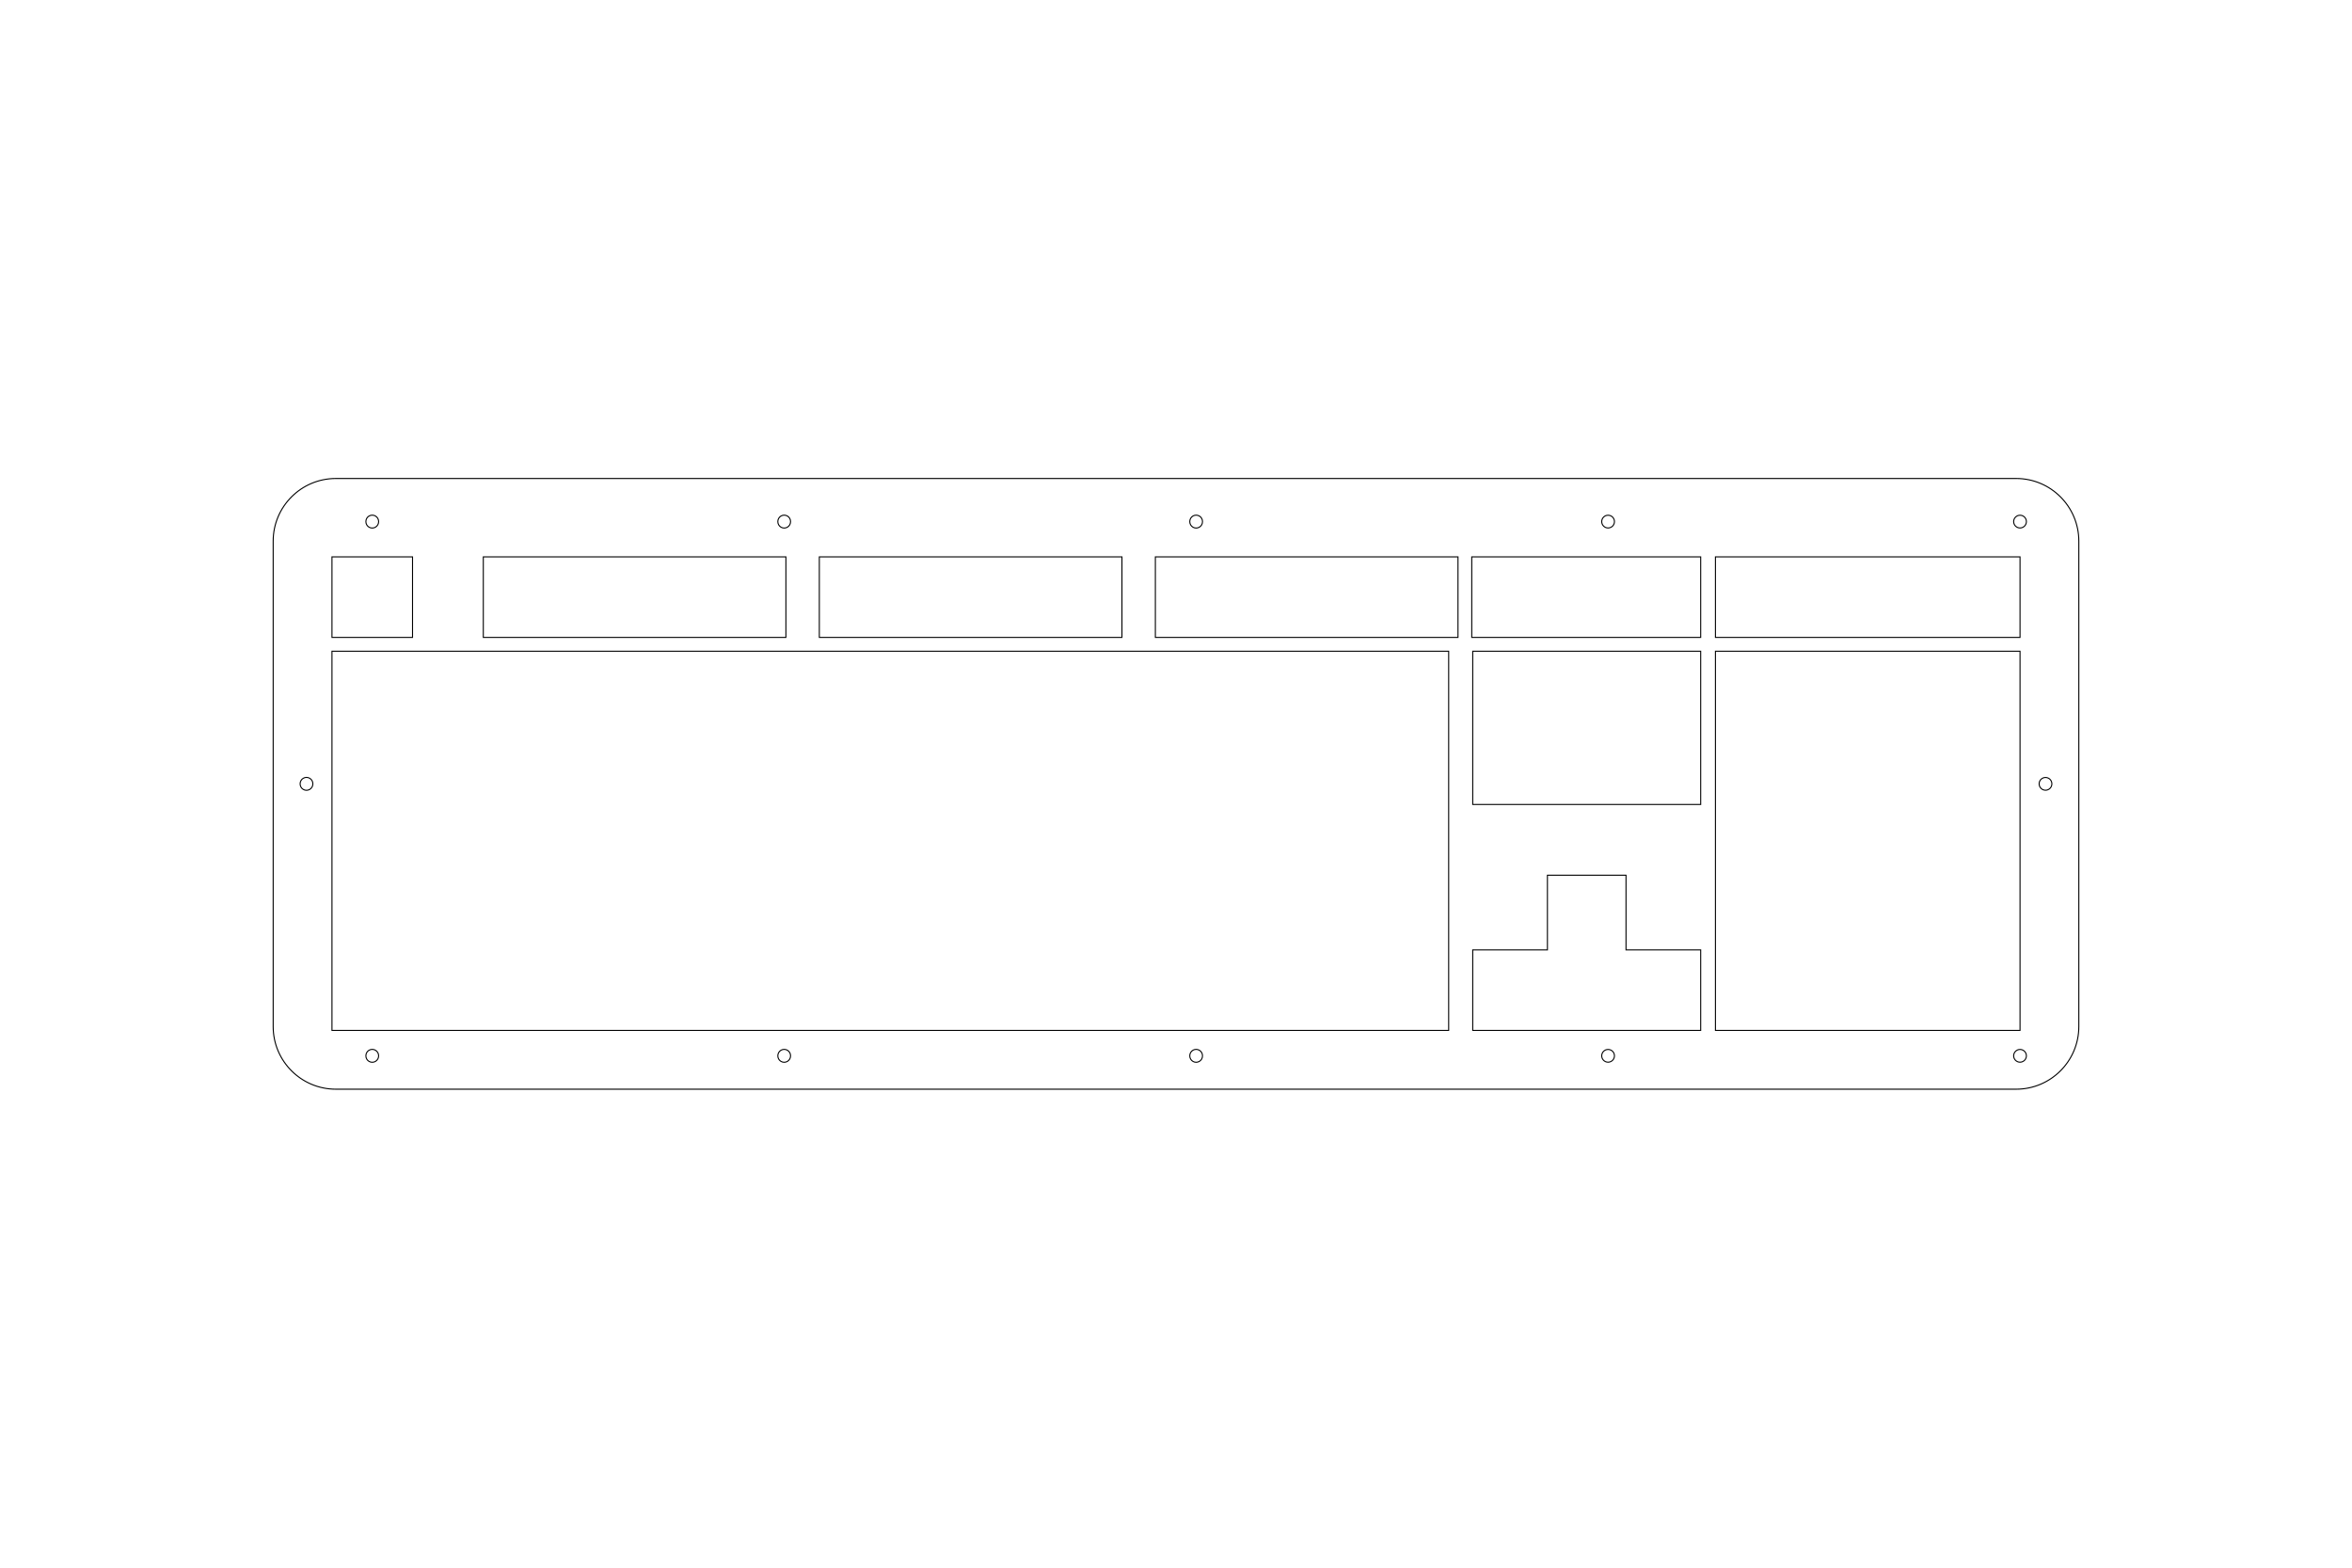
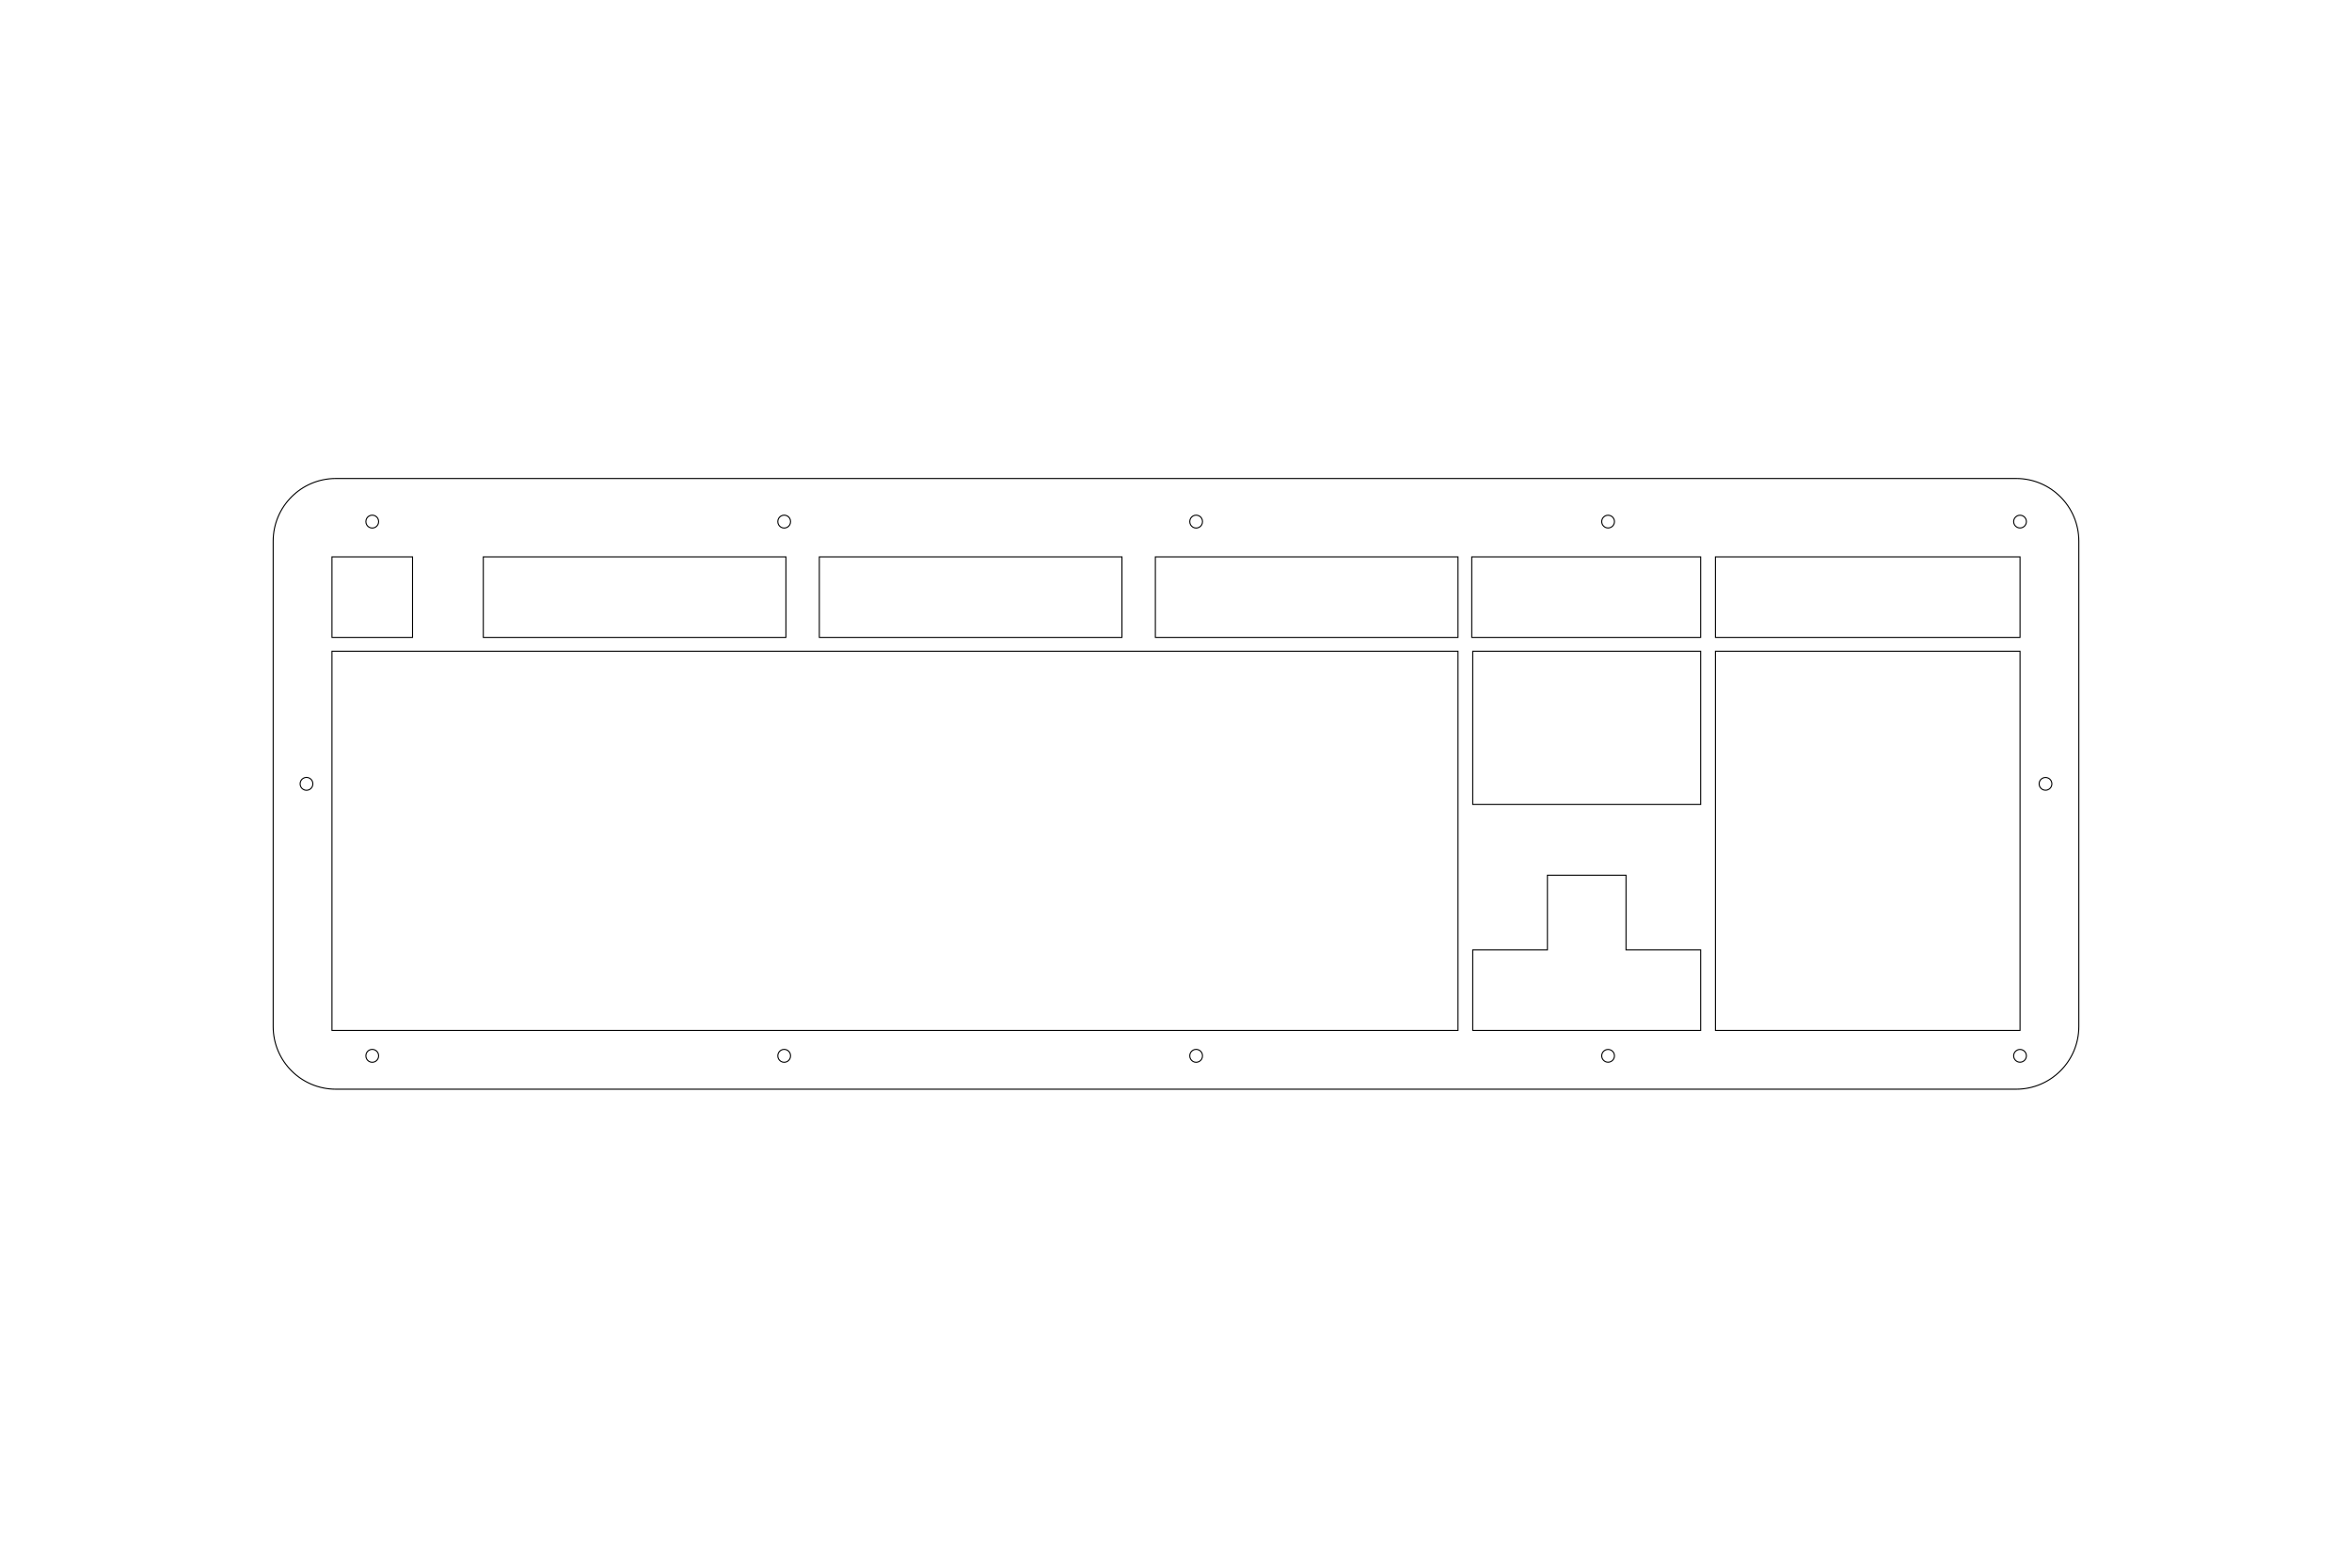
<svg xmlns="http://www.w3.org/2000/svg" width="600mm" height="400mm" version="1.1" id="svg36">
  <defs id="defs24">
    <marker id="DistanceX" orient="auto" refX="0" refY="0" style="overflow:visible">
      <path d="M 3,-3 -3,3 M 0,-5 V 5" style="stroke:#000000;stroke-width:0.5" id="path12" />
    </marker>
    <pattern height="8" id="Hatch" patternUnits="userSpaceOnUse" width="8" x="0" y="0">
      <path d="M8 4 l-4,4" linecap="square" stroke="#000000" stroke-width="0.25" id="path15" />
      <path d="M6 2 l-4,4" linecap="square" stroke="#000000" stroke-width="0.25" id="path17" />
      <path d="M4 0 l-4,4" linecap="square" stroke="#000000" stroke-width="0.25" id="path19" />
    </pattern>
    <symbol id="*MODEL_SPACE" />
    <symbol id="*PAPER_SPACE" />
    <marker style="overflow:visible" refY="0" refX="0" orient="auto" id="DistanceX-6">
      <path id="path3747" style="stroke:#000000;stroke-width:0.5" d="M 3,-3 -3,3 M 0,-5 V 5" />
    </marker>
    <pattern y="0" x="0" width="8" patternUnits="userSpaceOnUse" id="Hatch-6" height="8">
      <path id="path3750" stroke-width="0.25" stroke="#000000" linecap="square" d="M8 4 l-4,4" />
      <path id="path3752" stroke-width="0.25" stroke="#000000" linecap="square" d="M6 2 l-4,4" />
      <path id="path3754" stroke-width="0.25" stroke="#000000" linecap="square" d="M4 0 l-4,4" />
    </pattern>
    <symbol id="*MODEL_SPACE-5" />
    <symbol id="*PAPER_SPACE-4" />
    <marker style="overflow:visible" refY="0.0" refX="0.0" orient="auto" id="DistanceX-5">
      <path id="path3792" style="stroke:#000000; stroke-width:0.5" d="M 3,-3 L -3,3 M 0,-5 L  0,5" />
    </marker>
    <pattern y="0" x="0" width="8" patternUnits="userSpaceOnUse" id="Hatch-9" height="8">
      <path id="path3795" stroke-width="0.25" stroke="#000000" linecap="square" d="M8 4 l-4,4" />
      <path id="path3797" stroke-width="0.25" stroke="#000000" linecap="square" d="M6 2 l-4,4" />
      <path id="path3799" stroke-width="0.25" stroke="#000000" linecap="square" d="M4 0 l-4,4" />
    </pattern>
    <symbol id="*MODEL_SPACE-7" />
    <symbol id="*PAPER_SPACE-42" />
    <marker style="overflow:visible" refY="0.0" refX="0.0" orient="auto" id="DistanceX-7">
      <path id="path3837" style="stroke:#000000; stroke-width:0.5" d="M 3,-3 L -3,3 M 0,-5 L  0,5" />
    </marker>
    <pattern y="0" x="0" width="8" patternUnits="userSpaceOnUse" id="Hatch-94" height="8">
      <path id="path3840" stroke-width="0.25" stroke="#000000" linecap="square" d="M8 4 l-4,4" />
      <path id="path3842" stroke-width="0.25" stroke="#000000" linecap="square" d="M6 2 l-4,4" />
      <path id="path3844" stroke-width="0.25" stroke="#000000" linecap="square" d="M4 0 l-4,4" />
    </pattern>
    <symbol id="*MODEL_SPACE-50" />
    <symbol id="*PAPER_SPACE-7" />
    <marker style="overflow:visible" refY="0.0" refX="0.0" orient="auto" id="DistanceX-69">
      <path id="path3882" style="stroke:#000000; stroke-width:0.5" d="M 3,-3 L -3,3 M 0,-5 L  0,5" />
    </marker>
    <pattern y="0" x="0" width="8" patternUnits="userSpaceOnUse" id="Hatch-7" height="8">
      <path id="path3885" stroke-width="0.25" stroke="#000000" linecap="square" d="M8 4 l-4,4" />
      <path id="path3887" stroke-width="0.25" stroke="#000000" linecap="square" d="M6 2 l-4,4" />
      <path id="path3889" stroke-width="0.25" stroke="#000000" linecap="square" d="M4 0 l-4,4" />
    </pattern>
    <symbol id="*MODEL_SPACE-2" />
    <symbol id="*PAPER_SPACE-44" />
    <marker style="overflow:visible" refY="0.0" refX="0.0" orient="auto" id="DistanceX-1">
      <path id="path4185" style="stroke:#000000; stroke-width:0.5" d="M 3,-3 L -3,3 M 0,-5 L  0,5" />
    </marker>
    <pattern y="0" x="0" width="8" patternUnits="userSpaceOnUse" id="Hatch-69" height="8">
      <path id="path4188" stroke-width="0.25" stroke="#000000" linecap="square" d="M8 4 l-4,4" />
      <path id="path4190" stroke-width="0.25" stroke="#000000" linecap="square" d="M6 2 l-4,4" />
      <path id="path4192" stroke-width="0.25" stroke="#000000" linecap="square" d="M4 0 l-4,4" />
    </pattern>
    <symbol id="*MODEL_SPACE-1" />
    <symbol id="*PAPER_SPACE-428" />
    <marker style="overflow:visible" refY="0.0" refX="0.0" orient="auto" id="DistanceX-8">
      <path id="path4266" style="stroke:#000000; stroke-width:0.5" d="M 3,-3 L -3,3 M 0,-5 L  0,5" />
    </marker>
    <pattern y="0" x="0" width="8" patternUnits="userSpaceOnUse" id="Hatch-0" height="8">
      <path id="path4269" stroke-width="0.25" stroke="#000000" linecap="square" d="M8 4 l-4,4" />
      <path id="path4271" stroke-width="0.25" stroke="#000000" linecap="square" d="M6 2 l-4,4" />
      <path id="path4273" stroke-width="0.25" stroke="#000000" linecap="square" d="M4 0 l-4,4" />
    </pattern>
    <symbol id="*MODEL_SPACE-8" />
    <symbol id="*PAPER_SPACE-1" />
    <marker style="overflow:visible" refY="0.0" refX="0.0" orient="auto" id="DistanceX-9">
      <path id="path4338" style="stroke:#000000; stroke-width:0.5" d="M 3,-3 L -3,3 M 0,-5 L  0,5" />
    </marker>
    <pattern y="0" x="0" width="8" patternUnits="userSpaceOnUse" id="Hatch-4" height="8">
      <path id="path4341" stroke-width="0.25" stroke="#000000" linecap="square" d="M8 4 l-4,4" />
      <path id="path4343" stroke-width="0.25" stroke="#000000" linecap="square" d="M6 2 l-4,4" />
      <path id="path4345" stroke-width="0.25" stroke="#000000" linecap="square" d="M4 0 l-4,4" />
    </pattern>
    <symbol id="*MODEL_SPACE-52" />
    <symbol id="*PAPER_SPACE-8" />
    <marker style="overflow:visible" refY="0.0" refX="0.0" orient="auto" id="DistanceX-2">
      <path id="path4410" style="stroke:#000000; stroke-width:0.5" d="M 3,-3 L -3,3 M 0,-5 L  0,5" />
    </marker>
    <pattern y="0" x="0" width="8" patternUnits="userSpaceOnUse" id="Hatch-5" height="8">
      <path id="path4413" stroke-width="0.25" stroke="#000000" linecap="square" d="M8 4 l-4,4" />
      <path id="path4415" stroke-width="0.25" stroke="#000000" linecap="square" d="M6 2 l-4,4" />
      <path id="path4417" stroke-width="0.25" stroke="#000000" linecap="square" d="M4 0 l-4,4" />
    </pattern>
    <symbol id="*MODEL_SPACE-4" />
    <symbol id="*PAPER_SPACE-45" />
+     <marker style="overflow:visible" refY="0.0" refX="0.0" orient="auto" id="DistanceX-92">
+       <path id="path216" style="stroke:#000000; stroke-width:0.5" d="M 3,-3 L -3,3 M 0,-5 L  0,5" />
+     </marker>
+     <pattern y="0" x="0" width="8" patternUnits="userSpaceOnUse" id="Hatch-74" height="8">
+       <path id="path219" stroke-width="0.25" stroke="#000000" linecap="square" d="M8 4 l-4,4" />
+       <path id="path221" stroke-width="0.25" stroke="#000000" linecap="square" d="M6 2 l-4,4" />
+       <path id="path223" stroke-width="0.25" stroke="#000000" linecap="square" d="M4 0 l-4,4" />
+     </pattern>
+     <symbol id="*MODEL_SPACE-14" />
+     <symbol id="*PAPER_SPACE-429" />
+     <marker style="overflow:visible" refY="0" refX="0" orient="auto" id="DistanceX-55">
+       <path id="path12-0" style="stroke:#000000;stroke-width:0.5" d="M 3,-3 -3,3 M 0,-5 V 5" />
+     </marker>
+     <pattern y="0" x="0" width="8" patternUnits="userSpaceOnUse" id="Hatch-67" height="8">
+       <path id="path15-9" stroke-width="0.25" stroke="#000000" linecap="square" d="M8 4 l-4,4" />
+       <path id="path17-1" stroke-width="0.25" stroke="#000000" linecap="square" d="M6 2 l-4,4" />
+       <path id="path19-9" stroke-width="0.25" stroke="#000000" linecap="square" d="M4 0 l-4,4" />
+     </pattern>
+     <symbol id="*MODEL_SPACE-12" />
+     <symbol id="*PAPER_SPACE-76" />
+     <marker id="DistanceX-6-5" orient="auto" refX="0" refY="0" style="overflow:visible">
+       <path d="M 3,-3 -3,3 M 0,-5 V 5" style="stroke:#000000;stroke-width:0.5" id="path3747-7" />
+     </marker>
+     <pattern height="8" id="Hatch-6-0" patternUnits="userSpaceOnUse" width="8" x="0" y="0">
+       <path d="M8 4 l-4,4" linecap="square" stroke="#000000" stroke-width="0.25" id="path3750-9" />
+       <path d="M6 2 l-4,4" linecap="square" stroke="#000000" stroke-width="0.25" id="path3752-6" />
+       <path d="M4 0 l-4,4" linecap="square" stroke="#000000" stroke-width="0.25" id="path3754-7" />
+     </pattern>
+     <symbol id="*MODEL_SPACE-5-6" />
+     <symbol id="*PAPER_SPACE-4-0" />
+     <marker id="DistanceX-5-4" orient="auto" refX="0.0" refY="0.0" style="overflow:visible">
+       <path d="M 3,-3 L -3,3 M 0,-5 L  0,5" style="stroke:#000000; stroke-width:0.5" id="path3792-7" />
+     </marker>
+     <pattern height="8" id="Hatch-9-7" patternUnits="userSpaceOnUse" width="8" x="0" y="0">
+       <path d="M8 4 l-4,4" linecap="square" stroke="#000000" stroke-width="0.25" id="path3795-1" />
+       <path d="M6 2 l-4,4" linecap="square" stroke="#000000" stroke-width="0.25" id="path3797-2" />
+       <path d="M4 0 l-4,4" linecap="square" stroke="#000000" stroke-width="0.25" id="path3799-6" />
+     </pattern>
+     <symbol id="*MODEL_SPACE-7-4" />
+     <symbol id="*PAPER_SPACE-42-5" />
+     <marker id="DistanceX-7-8" orient="auto" refX="0.0" refY="0.0" style="overflow:visible">
+       <path d="M 3,-3 L -3,3 M 0,-5 L  0,5" style="stroke:#000000; stroke-width:0.5" id="path3837-3" />
+     </marker>
+     <pattern height="8" id="Hatch-94-2" patternUnits="userSpaceOnUse" width="8" x="0" y="0">
+       <path d="M8 4 l-4,4" linecap="square" stroke="#000000" stroke-width="0.25" id="path3840-2" />
+       <path d="M6 2 l-4,4" linecap="square" stroke="#000000" stroke-width="0.25" id="path3842-9" />
+       <path d="M4 0 l-4,4" linecap="square" stroke="#000000" stroke-width="0.25" id="path3844-7" />
+     </pattern>
+     <symbol id="*MODEL_SPACE-50-7" />
+     <symbol id="*PAPER_SPACE-7-4" />
+     <marker id="DistanceX-69-7" orient="auto" refX="0.0" refY="0.0" style="overflow:visible">
+       <path d="M 3,-3 L -3,3 M 0,-5 L  0,5" style="stroke:#000000; stroke-width:0.5" id="path3882-9" />
+     </marker>
+     <pattern height="8" id="Hatch-7-4" patternUnits="userSpaceOnUse" width="8" x="0" y="0">
+       <path d="M8 4 l-4,4" linecap="square" stroke="#000000" stroke-width="0.25" id="path3885-0" />
+       <path d="M6 2 l-4,4" linecap="square" stroke="#000000" stroke-width="0.25" id="path3887-3" />
+       <path d="M4 0 l-4,4" linecap="square" stroke="#000000" stroke-width="0.25" id="path3889-7" />
+     </pattern>
+     <symbol id="*MODEL_SPACE-2-0" />
+     <symbol id="*PAPER_SPACE-44-3" />
+     <marker id="DistanceX-1-1" orient="auto" refX="0.0" refY="0.0" style="overflow:visible">
+       <path d="M 3,-3 L -3,3 M 0,-5 L  0,5" style="stroke:#000000; stroke-width:0.5" id="path4185-8" />
+     </marker>
+     <pattern height="8" id="Hatch-69-3" patternUnits="userSpaceOnUse" width="8" x="0" y="0">
+       <path d="M8 4 l-4,4" linecap="square" stroke="#000000" stroke-width="0.25" id="path4188-4" />
+       <path d="M6 2 l-4,4" linecap="square" stroke="#000000" stroke-width="0.25" id="path4190-3" />
+       <path d="M4 0 l-4,4" linecap="square" stroke="#000000" stroke-width="0.25" id="path4192-2" />
+     </pattern>
+     <symbol id="*MODEL_SPACE-1-0" />
+     <symbol id="*PAPER_SPACE-428-7" />
+     <marker id="DistanceX-8-6" orient="auto" refX="0.0" refY="0.0" style="overflow:visible">
+       <path d="M 3,-3 L -3,3 M 0,-5 L  0,5" style="stroke:#000000; stroke-width:0.5" id="path4266-0" />
+     </marker>
+     <pattern height="8" id="Hatch-0-1" patternUnits="userSpaceOnUse" width="8" x="0" y="0">
+       <path d="M8 4 l-4,4" linecap="square" stroke="#000000" stroke-width="0.25" id="path4269-5" />
+       <path d="M6 2 l-4,4" linecap="square" stroke="#000000" stroke-width="0.25" id="path4271-3" />
+       <path d="M4 0 l-4,4" linecap="square" stroke="#000000" stroke-width="0.25" id="path4273-2" />
+     </pattern>
+     <symbol id="*MODEL_SPACE-8-6" />
+     <symbol id="*PAPER_SPACE-1-3" />
+     <marker id="DistanceX-9-2" orient="auto" refX="0.0" refY="0.0" style="overflow:visible">
+       <path d="M 3,-3 L -3,3 M 0,-5 L  0,5" style="stroke:#000000; stroke-width:0.5" id="path4338-3" />
+     </marker>
+     <pattern height="8" id="Hatch-4-8" patternUnits="userSpaceOnUse" width="8" x="0" y="0">
+       <path d="M8 4 l-4,4" linecap="square" stroke="#000000" stroke-width="0.25" id="path4341-8" />
+       <path d="M6 2 l-4,4" linecap="square" stroke="#000000" stroke-width="0.25" id="path4343-6" />
+       <path d="M4 0 l-4,4" linecap="square" stroke="#000000" stroke-width="0.25" id="path4345-6" />
+     </pattern>
+     <symbol id="*MODEL_SPACE-52-8" />
+     <symbol id="*PAPER_SPACE-8-6" />
+     <marker id="DistanceX-2-0" orient="auto" refX="0.0" refY="0.0" style="overflow:visible">
+       <path d="M 3,-3 L -3,3 M 0,-5 L  0,5" style="stroke:#000000; stroke-width:0.5" id="path4410-6" />
+     </marker>
+     <pattern height="8" id="Hatch-5-3" patternUnits="userSpaceOnUse" width="8" x="0" y="0">
+       <path d="M8 4 l-4,4" linecap="square" stroke="#000000" stroke-width="0.25" id="path4413-5" />
+       <path d="M6 2 l-4,4" linecap="square" stroke="#000000" stroke-width="0.25" id="path4415-2" />
+       <path d="M4 0 l-4,4" linecap="square" stroke="#000000" stroke-width="0.25" id="path4417-4" />
+     </pattern>
+     <symbol id="*MODEL_SPACE-4-9" />
+     <symbol id="*PAPER_SPACE-45-7" />
  </defs>
  <g id="g34" transform="translate(0,389.2913)">
-     <g id="g4470" transform="translate(323.8583,-989.9055)">
-       <path id="path4424" style="fill:none;stroke:#000000" d="m 835.559,1618.798 a 6.142,6.142 0 1 0 -12.283,0 6.142,6.142 0 1 0 12.283,0 z" />
-       <path id="path4426" style="fill:none;stroke:#000000" d="m 41.197,1103.622 a 6.142,6.142 0 1 0 -12.283,0 6.142,6.142 0 1 0 12.283,0 z" />
-       <path id="path4428" style="fill:none;stroke:#000000" d="m 1629.921,1103.622 a 6.142,6.142 0 1 0 -12.284,0 6.142,6.142 0 1 0 12.284,0 z" />
-       <path id="path4430" style="fill:none;stroke:#000000" d="m 1232.74,1103.622 a 6.142,6.142 0 1 0 -12.284,0 6.142,6.142 0 1 0 12.284,0 z" />
-       <path id="path4432" style="fill:none;stroke:#000000" d="m -22.205,1356.52 a 6.142,6.142 0 1 0 -12.283,0 6.142,6.142 0 1 0 12.283,0 z" />
-       <path id="path4434" style="fill:none;stroke:#000000" d="m 1232.74,1618.798 a 6.142,6.142 0 1 0 -12.284,0 6.142,6.142 0 1 0 12.284,0 z" />
-       <path id="path4436" style="fill:none;stroke:#000000" d="m 438.378,1618.798 a 6.142,6.142 0 1 0 -12.283,0 6.142,6.142 0 1 0 12.283,0 z" />
-       <path id="path4438" style="fill:none;stroke:#000000" d="m 438.378,1103.622 a 6.142,6.142 0 1 0 -12.283,0 6.142,6.142 0 1 0 12.283,0 z" />
-       <path id="path4440" style="fill:none;stroke:#000000" d="m 1654.488,1356.52 a 6.142,6.142 0 1 0 -12.284,0 6.142,6.142 0 1 0 12.284,0 z" />
-       <path id="path4442" style="fill:none;stroke:#000000" d="m 835.559,1103.622 a 6.142,6.142 0 1 0 -12.283,0 6.142,6.142 0 1 0 12.283,0 z" />
-       <path id="path4444" style="fill:none;stroke:#000000" d="m 41.197,1618.798 a 6.142,6.142 0 1 0 -12.283,0 6.142,6.142 0 1 0 12.283,0 z" />
-       <path id="path4446" style="fill:none;stroke:#000000" d="m 1629.921,1618.798 a 6.142,6.142 0 1 0 -12.284,0 6.142,6.142 0 1 0 12.284,0 z" />
-       <path id="path4448" style="fill:none;stroke:#000000" d="m 1330.11,1228.63 v 365.669 h 293.669 v -365.669 z" />
-       <path id="path4450" style="fill:none;stroke:#000000" d="m 1315.89,1516.63 h -72 v -72 h -75.78 v 72 h -72 v 77.669 h 219.78 z" />
-       <path id="path4452" style="fill:none;stroke:#000000" d="m 1315.89,1215.307 v -77.669 h -220.724 v 77.669 z" />
-       <path id="path4454" style="fill:none;stroke:#000000" d="M 1072.89,1228.63 H -3.78 v 365.669 H 1072.89 Z" />
-       <path id="path4456" style="fill:none;stroke:#000000" d="m 1315.89,1228.63 h -219.78 v 147.78 h 219.78 z" />
-       <path id="path4458" style="fill:none;stroke:#000000" d="m 1330.11,1137.638 v 77.669 h 293.669 v -77.669 z" />
-       <path id="path4460" style="fill:none;stroke:#000000" d="m 1081.89,1215.307 v -77.669 H 790.11 v 77.669 z" />
-       <path id="path4462" style="fill:none;stroke:#000000" d="m 433.89,1215.307 v -77.669 H 142.129 v 77.669 z" />
-       <path id="path4464" style="fill:none;stroke:#000000" d="m 73.89,1215.307 v -77.669 H -3.78 v 77.669 z" />
-       <path id="path4466" style="fill:none;stroke:#000000" d="m 757.89,1215.307 v -77.669 H 466.11 v 77.669 z" />
-       <path id="path4468" style="fill:none;stroke:#000000" d="M -60.472,1122.52 A 60.472,60.472 0 0 1 0,1062.047 h 1620 a 60.472,60.472 0 0 1 60.472,60.472 v 468 A 60.472,60.472 0 0 1 1620,1650.992 H 0 a 60.472,60.472 0 0 1 -60.472,-60.472 z" />
+     <g id="g276" transform="translate(323.8583,-989.9055)">
+       <path id="path230" style="fill:none;stroke:#000000" d="M -3.78,1594.299 H 1081.89 V 1228.63 H -3.78 Z" />
+       <path id="path232" style="fill:none;stroke:#000000" d="m 835.559,1618.798 a 6.142,6.142 0 1 0 -12.283,0 6.142,6.142 0 1 0 12.283,0 z" />
+       <path id="path234" style="fill:none;stroke:#000000" d="m 41.197,1103.622 a 6.142,6.142 0 1 0 -12.283,0 6.142,6.142 0 1 0 12.283,0 z" />
+       <path id="path236" style="fill:none;stroke:#000000" d="m 1629.921,1103.622 a 6.142,6.142 0 1 0 -12.284,0 6.142,6.142 0 1 0 12.284,0 z" />
+       <path id="path238" style="fill:none;stroke:#000000" d="m 1232.74,1103.622 a 6.142,6.142 0 1 0 -12.284,0 6.142,6.142 0 1 0 12.284,0 z" />
+       <path id="path240" style="fill:none;stroke:#000000" d="m -22.205,1356.52 a 6.142,6.142 0 1 0 -12.283,0 6.142,6.142 0 1 0 12.283,0 z" />
+       <path id="path242" style="fill:none;stroke:#000000" d="m 1232.74,1618.798 a 6.142,6.142 0 1 0 -12.284,0 6.142,6.142 0 1 0 12.284,0 z" />
+       <path id="path244" style="fill:none;stroke:#000000" d="m 438.378,1618.798 a 6.142,6.142 0 1 0 -12.283,0 6.142,6.142 0 1 0 12.283,0 z" />
+       <path id="path246" style="fill:none;stroke:#000000" d="m 438.378,1103.622 a 6.142,6.142 0 1 0 -12.283,0 6.142,6.142 0 1 0 12.283,0 z" />
+       <path id="path248" style="fill:none;stroke:#000000" d="m 1654.488,1356.52 a 6.142,6.142 0 1 0 -12.284,0 6.142,6.142 0 1 0 12.284,0 z" />
+       <path id="path250" style="fill:none;stroke:#000000" d="m 835.559,1103.622 a 6.142,6.142 0 1 0 -12.283,0 6.142,6.142 0 1 0 12.283,0 z" />
+       <path id="path252" style="fill:none;stroke:#000000" d="m 41.197,1618.798 a 6.142,6.142 0 1 0 -12.283,0 6.142,6.142 0 1 0 12.283,0 z" />
+       <path id="path254" style="fill:none;stroke:#000000" d="m 1629.921,1618.798 a 6.142,6.142 0 1 0 -12.284,0 6.142,6.142 0 1 0 12.284,0 z" />
+       <path id="path256" style="fill:none;stroke:#000000" d="m 1330.11,1228.63 v 365.669 h 293.669 v -365.669 z" />
+       <path id="path258" style="fill:none;stroke:#000000" d="m 1315.89,1516.63 h -72 v -72 h -75.78 v 72 h -72 v 77.669 h 219.78 z" />
+       <path id="path260" style="fill:none;stroke:#000000" d="m 1315.89,1215.307 v -77.669 h -220.724 v 77.669 z" />
+       <path id="path262" style="fill:none;stroke:#000000" d="m 1315.89,1228.63 h -219.78 v 147.78 h 219.78 z" />
+       <path id="path264" style="fill:none;stroke:#000000" d="m 1330.11,1137.638 v 77.669 h 293.669 v -77.669 z" />
+       <path id="path266" style="fill:none;stroke:#000000" d="m 1081.89,1215.307 v -77.669 H 790.11 v 77.669 z" />
+       <path id="path268" style="fill:none;stroke:#000000" d="m 433.89,1215.307 v -77.669 H 142.129 v 77.669 z" />
+       <path id="path270" style="fill:none;stroke:#000000" d="m 73.89,1215.307 v -77.669 H -3.78 v 77.669 z" />
+       <path id="path272" style="fill:none;stroke:#000000" d="m 757.89,1215.307 v -77.669 H 466.11 v 77.669 z" />
+       <path id="path274" style="fill:none;stroke:#000000" d="M -60.472,1122.52 A 60.472,60.472 0 0 1 0,1062.047 h 1620 a 60.472,60.472 0 0 1 60.472,60.472 v 468 A 60.472,60.472 0 0 1 1620,1650.992 H 0 a 60.472,60.472 0 0 1 -60.472,-60.472 z" />
    </g>
  </g>
</svg>
